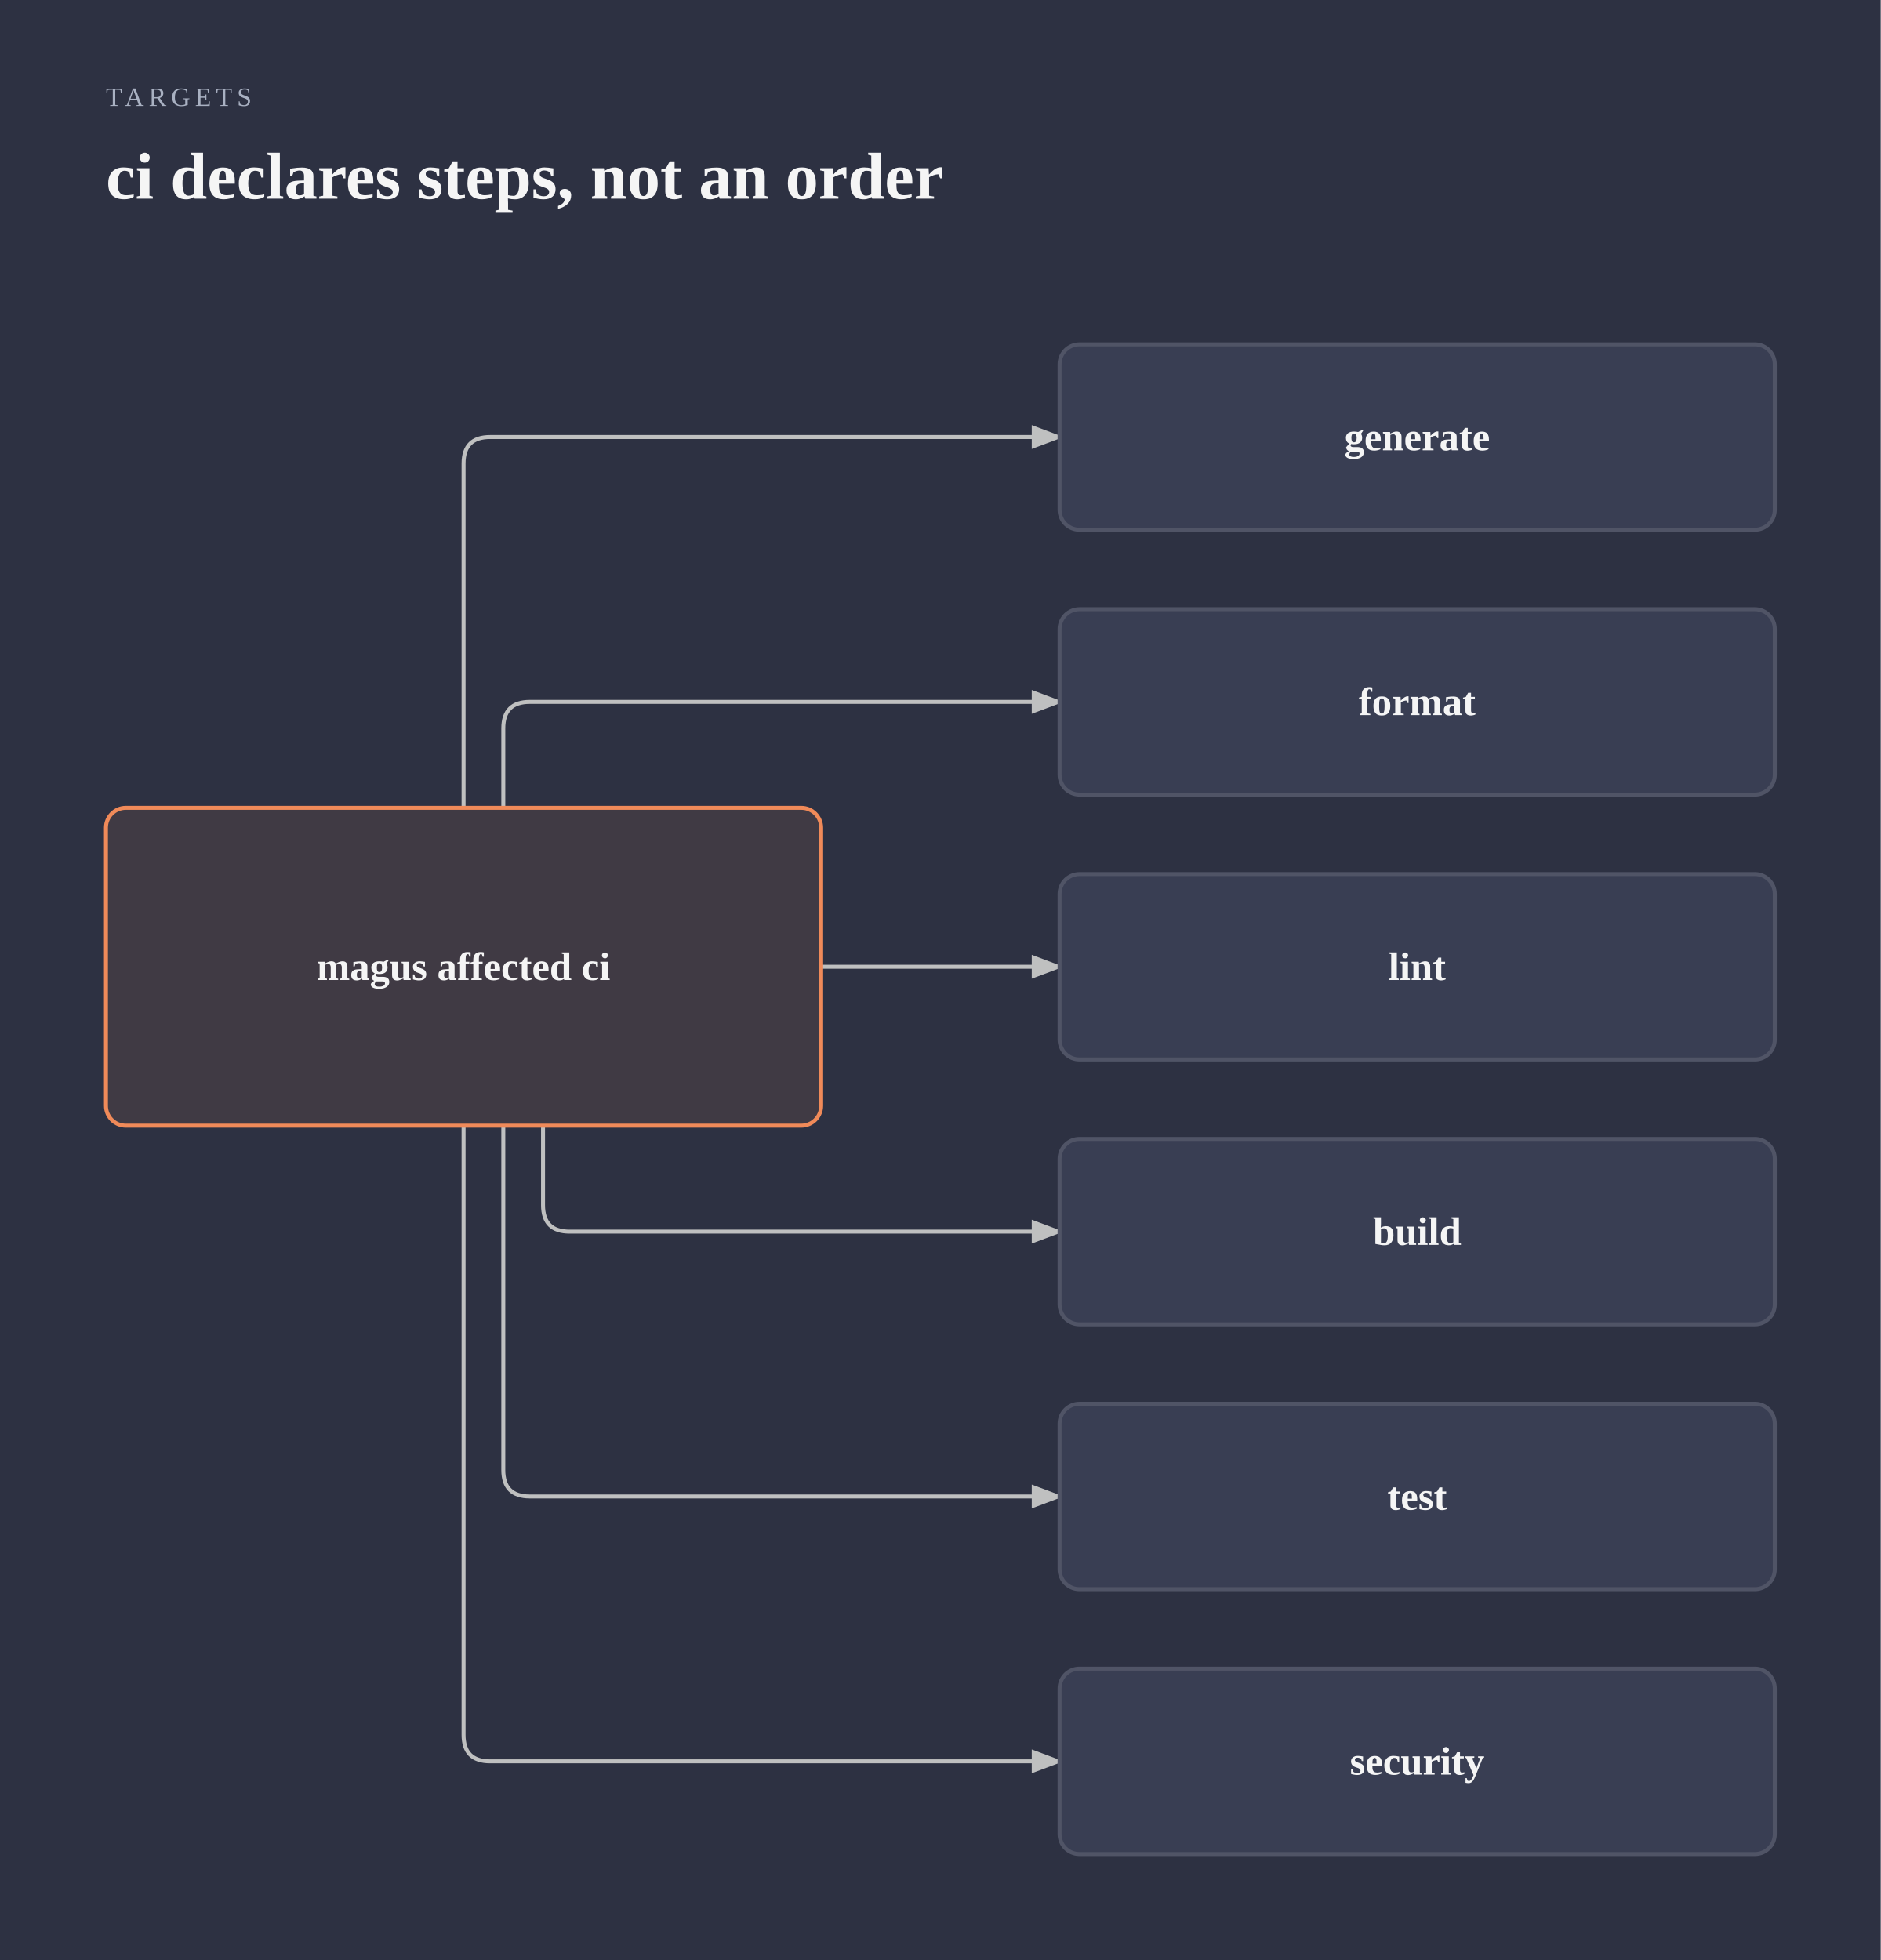
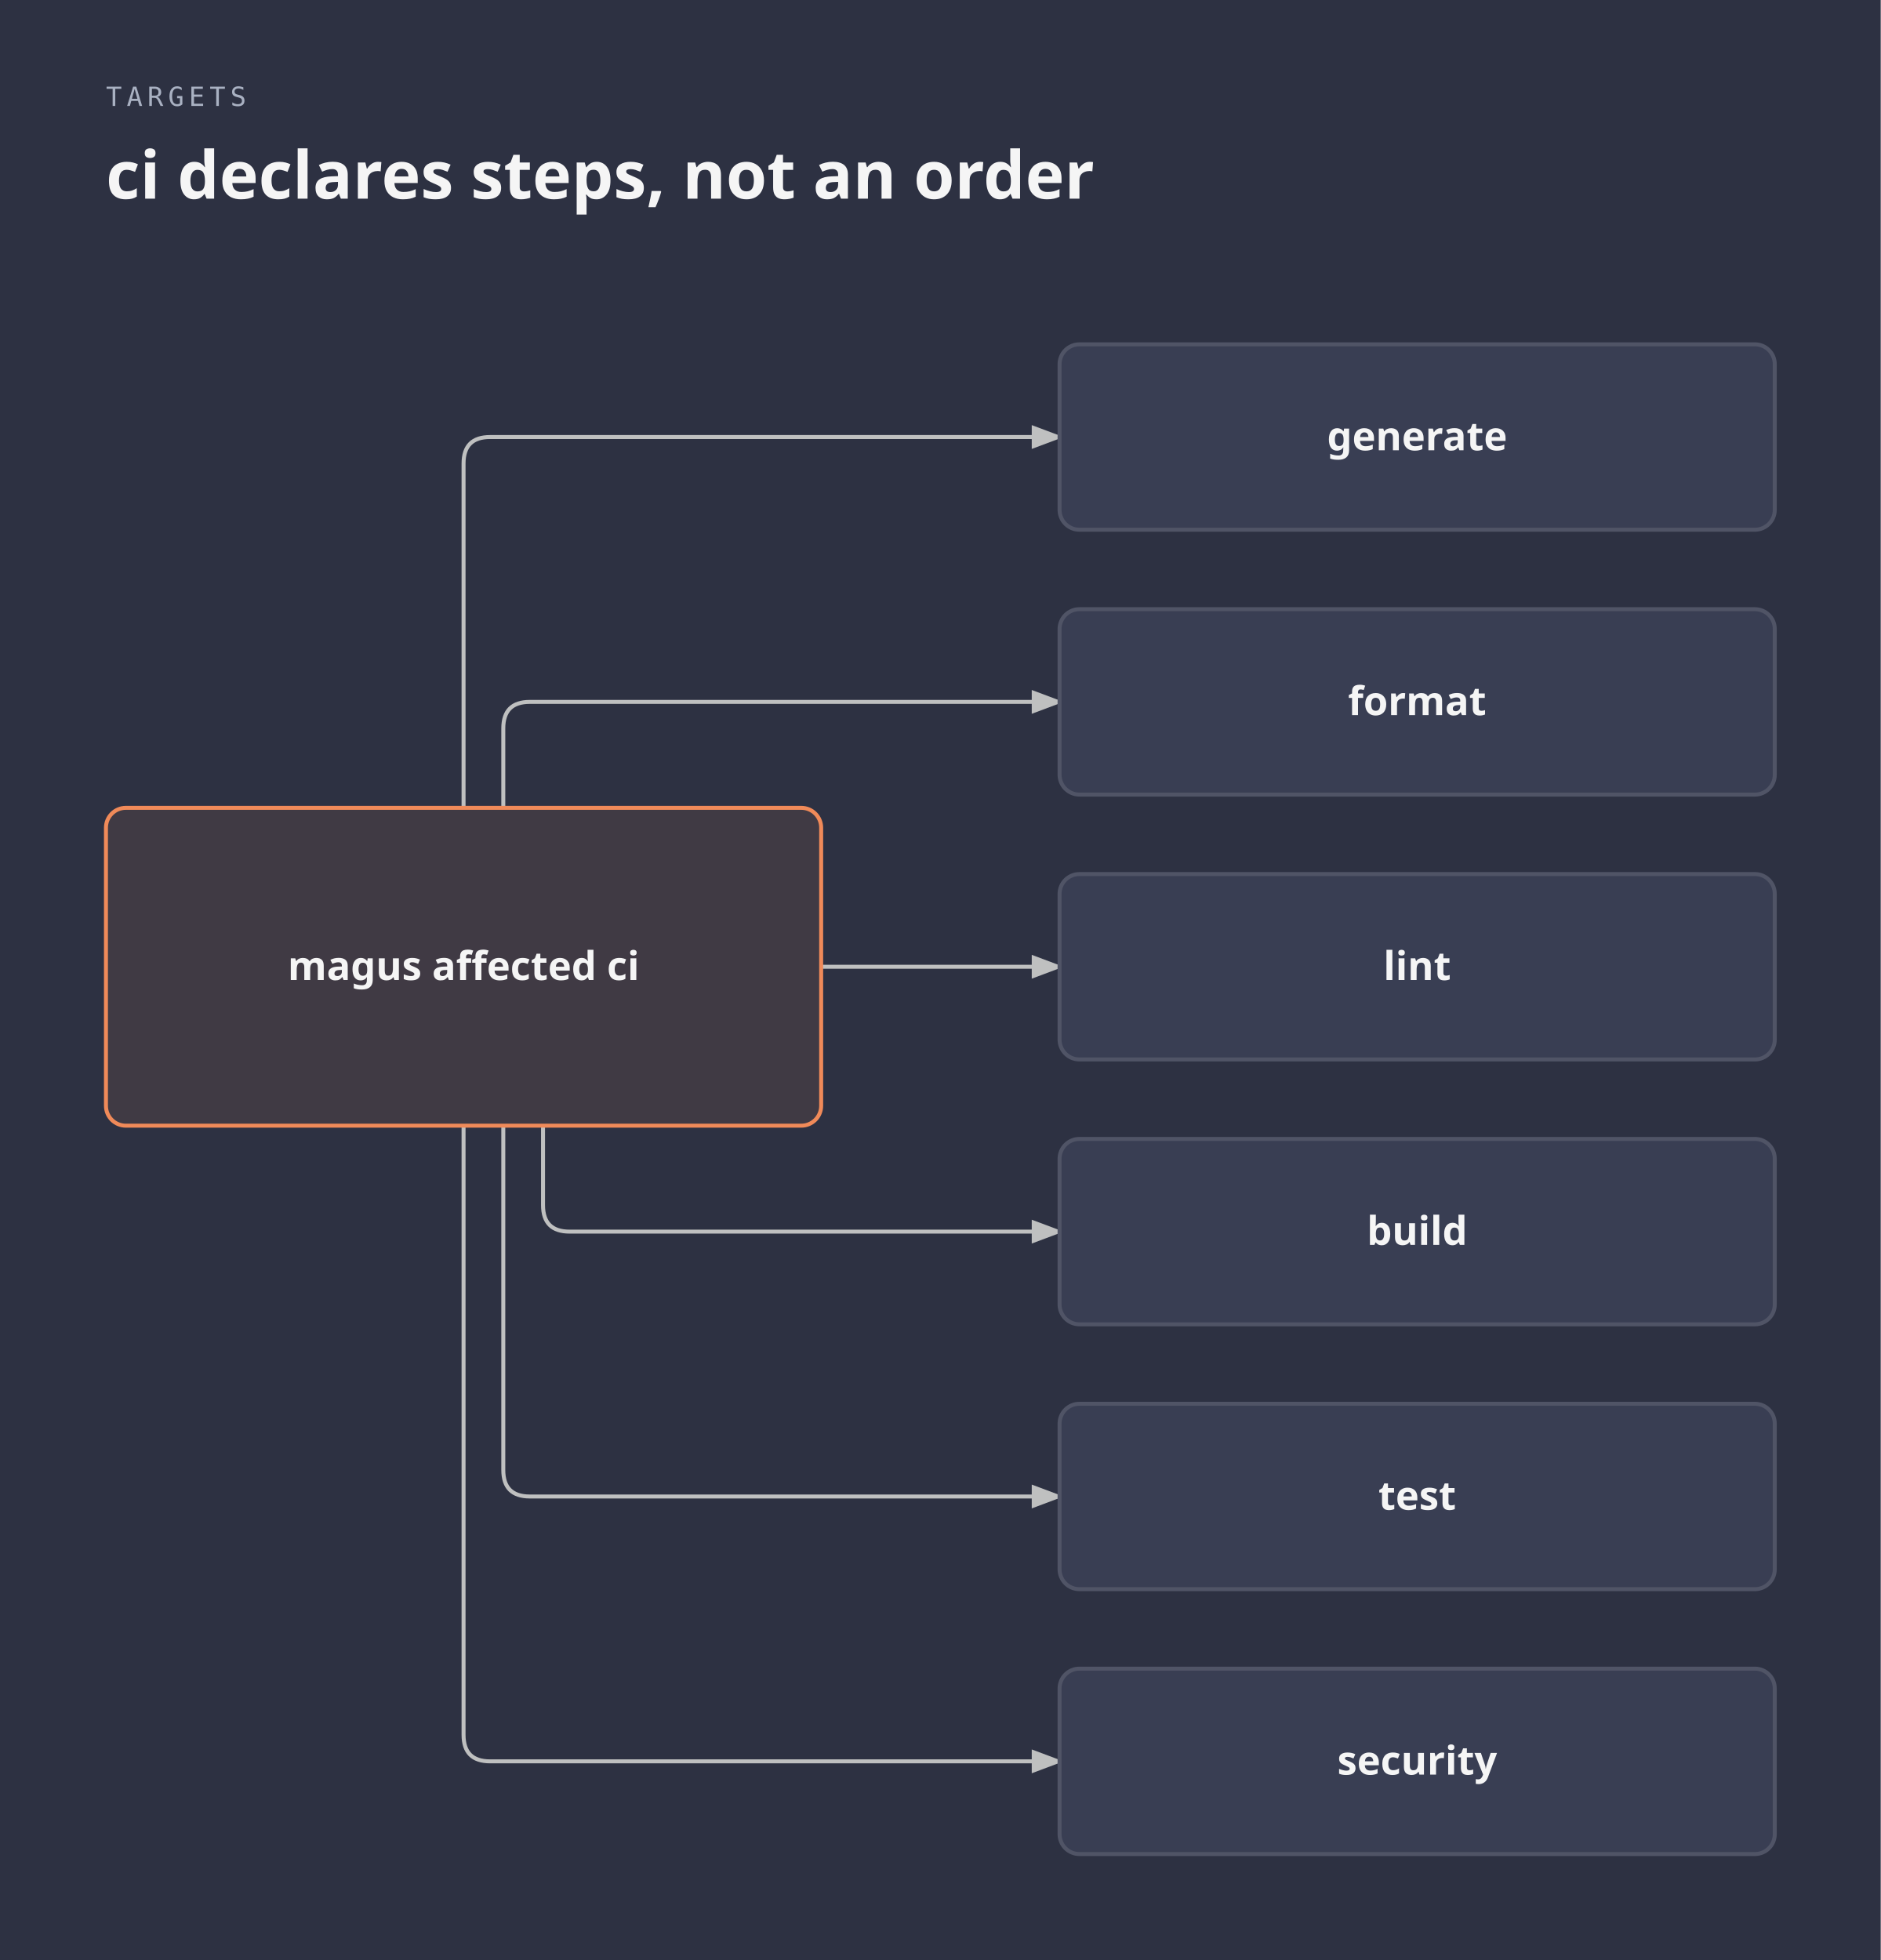
<svg xmlns="http://www.w3.org/2000/svg" viewBox="0 0 568 592" width="568" height="592" role="img" aria-labelledby="ci-pipeline-title ci-pipeline-desc" class="magus-diagram">
  <defs>
    <marker id="ci-pipeline-arrow-default" markerWidth="8" markerHeight="6" refX="7" refY="3" orient="auto">
      <polygon points="0 0, 8 3, 0 6" fill="#bfc0c0" />
    </marker>
    <marker id="ci-pipeline-arrow-accent" markerWidth="8" markerHeight="6" refX="7" refY="3" orient="auto">
      <polygon points="0 0, 8 3, 0 6" fill="#f08a59" />
    </marker>
    <marker id="ci-pipeline-arrow-link" markerWidth="8" markerHeight="6" refX="7" refY="3" orient="auto">
      <polygon points="0 0, 8 3, 0 6" fill="#6a95d8" />
    </marker>
  </defs>
  <rect width="100%" height="100%" fill="#2d3142" />
-   <text x="32" y="32" fill="#a9b1c2" font-size="8" font-family="var(--pico-font-family-monospace, monospace)" style="font-variant-ligatures:none" letter-spacing="0.18em">TARGETS</text>
-   <text x="32" y="60" fill="#f5f5f5" font-size="20" font-weight="600" font-family="var(--pico-font-family, sans-serif)">ci declares steps, not an order</text>
+   <text x="32" y="32" fill="#a9b1c2" font-family="monospace" font-size="8" style="font-variant-ligatures:none" letter-spacing="0.18em">TARGETS</text>
+   <text x="32" y="60" fill="#f5f5f5" font-family="sans-serif" font-size="20" font-weight="600">ci declares steps, not an order</text>
  <g transform="translate(0,40)">
    <path data-edge="external:magus affected ci-&gt;external:generate" id="ci-pipeline-edge-external_3amagus_20affected_20ci-external_3agenerate" d="M 140 204 L 140 100 Q 140 92 148 92 L 320 92" fill="none" stroke="#bfc0c0" stroke-width="1.2" marker-end="url(#ci-pipeline-arrow-default)" />
    <path data-edge="external:magus affected ci-&gt;external:format" id="ci-pipeline-edge-external_3amagus_20affected_20ci-external_3aformat" d="M 152 204 L 152 180 Q 152 172 160 172 L 320 172" fill="none" stroke="#bfc0c0" stroke-width="1.2" marker-end="url(#ci-pipeline-arrow-default)" />
    <path data-edge="external:magus affected ci-&gt;external:lint" id="ci-pipeline-edge-external_3amagus_20affected_20ci-external_3alint" d="M 248 252 L 320 252" fill="none" stroke="#bfc0c0" stroke-width="1.2" marker-end="url(#ci-pipeline-arrow-default)" />
    <path data-edge="external:magus affected ci-&gt;external:build" id="ci-pipeline-edge-external_3amagus_20affected_20ci-external_3abuild" d="M 164 300 L 164 324 Q 164 332 172 332 L 320 332" fill="none" stroke="#bfc0c0" stroke-width="1.2" marker-end="url(#ci-pipeline-arrow-default)" />
    <path data-edge="external:magus affected ci-&gt;external:test" id="ci-pipeline-edge-external_3amagus_20affected_20ci-external_3atest" d="M 152 300 L 152 404 Q 152 412 160 412 L 320 412" fill="none" stroke="#bfc0c0" stroke-width="1.2" marker-end="url(#ci-pipeline-arrow-default)" />
    <path data-edge="external:magus affected ci-&gt;external:security" id="ci-pipeline-edge-external_3amagus_20affected_20ci-external_3asecurity" d="M 140 300 L 140 484 Q 140 492 148 492 L 320 492" fill="none" stroke="#bfc0c0" stroke-width="1.2" marker-end="url(#ci-pipeline-arrow-default)" />
    <g data-node="external:magus affected ci">
      <rect x="32" y="204" width="216" height="96" rx="6" fill="#2d3142" />
      <rect x="32" y="204" width="216" height="96" rx="6" fill="#403a44" stroke="#f08a59" stroke-width="1.2" />
-       <text x="140" y="256" fill="#f5f5f5" font-size="12" font-weight="600" font-family="var(--pico-font-family, sans-serif)" text-anchor="middle">magus affected ci</text>
+       <text x="140" y="256" fill="#f5f5f5" font-family="sans-serif" font-size="12" font-weight="600" text-anchor="middle">magus affected ci</text>
    </g>
    <g data-node="external:generate">
      <rect x="320" y="64" width="216" height="56" rx="6" fill="#2d3142" />
      <rect x="320" y="64" width="216" height="56" rx="6" fill="#393e53" stroke="#505466" stroke-width="1.2" />
-       <text x="428" y="96" fill="#f5f5f5" font-size="12" font-weight="600" font-family="var(--pico-font-family, sans-serif)" text-anchor="middle">generate</text>
+       <text x="428" y="96" fill="#f5f5f5" font-family="sans-serif" font-size="12" font-weight="600" text-anchor="middle">generate</text>
    </g>
    <g data-node="external:format">
      <rect x="320" y="144" width="216" height="56" rx="6" fill="#2d3142" />
      <rect x="320" y="144" width="216" height="56" rx="6" fill="#393e53" stroke="#505466" stroke-width="1.2" />
-       <text x="428" y="176" fill="#f5f5f5" font-size="12" font-weight="600" font-family="var(--pico-font-family, sans-serif)" text-anchor="middle">format</text>
+       <text x="428" y="176" fill="#f5f5f5" font-family="sans-serif" font-size="12" font-weight="600" text-anchor="middle">format</text>
    </g>
    <g data-node="external:lint">
      <rect x="320" y="224" width="216" height="56" rx="6" fill="#2d3142" />
      <rect x="320" y="224" width="216" height="56" rx="6" fill="#393e53" stroke="#505466" stroke-width="1.2" />
-       <text x="428" y="256" fill="#f5f5f5" font-size="12" font-weight="600" font-family="var(--pico-font-family, sans-serif)" text-anchor="middle">lint</text>
+       <text x="428" y="256" fill="#f5f5f5" font-family="sans-serif" font-size="12" font-weight="600" text-anchor="middle">lint</text>
    </g>
    <g data-node="external:build">
      <rect x="320" y="304" width="216" height="56" rx="6" fill="#2d3142" />
      <rect x="320" y="304" width="216" height="56" rx="6" fill="#393e53" stroke="#505466" stroke-width="1.2" />
-       <text x="428" y="336" fill="#f5f5f5" font-size="12" font-weight="600" font-family="var(--pico-font-family, sans-serif)" text-anchor="middle">build</text>
+       <text x="428" y="336" fill="#f5f5f5" font-family="sans-serif" font-size="12" font-weight="600" text-anchor="middle">build</text>
    </g>
    <g data-node="external:test">
      <rect x="320" y="384" width="216" height="56" rx="6" fill="#2d3142" />
      <rect x="320" y="384" width="216" height="56" rx="6" fill="#393e53" stroke="#505466" stroke-width="1.2" />
-       <text x="428" y="416" fill="#f5f5f5" font-size="12" font-weight="600" font-family="var(--pico-font-family, sans-serif)" text-anchor="middle">test</text>
+       <text x="428" y="416" fill="#f5f5f5" font-family="sans-serif" font-size="12" font-weight="600" text-anchor="middle">test</text>
    </g>
    <g data-node="external:security">
      <rect x="320" y="464" width="216" height="56" rx="6" fill="#2d3142" />
      <rect x="320" y="464" width="216" height="56" rx="6" fill="#393e53" stroke="#505466" stroke-width="1.2" />
-       <text x="428" y="496" fill="#f5f5f5" font-size="12" font-weight="600" font-family="var(--pico-font-family, sans-serif)" text-anchor="middle">security</text>
+       <text x="428" y="496" fill="#f5f5f5" font-family="sans-serif" font-size="12" font-weight="600" text-anchor="middle">security</text>
    </g>
  </g>
</svg>
